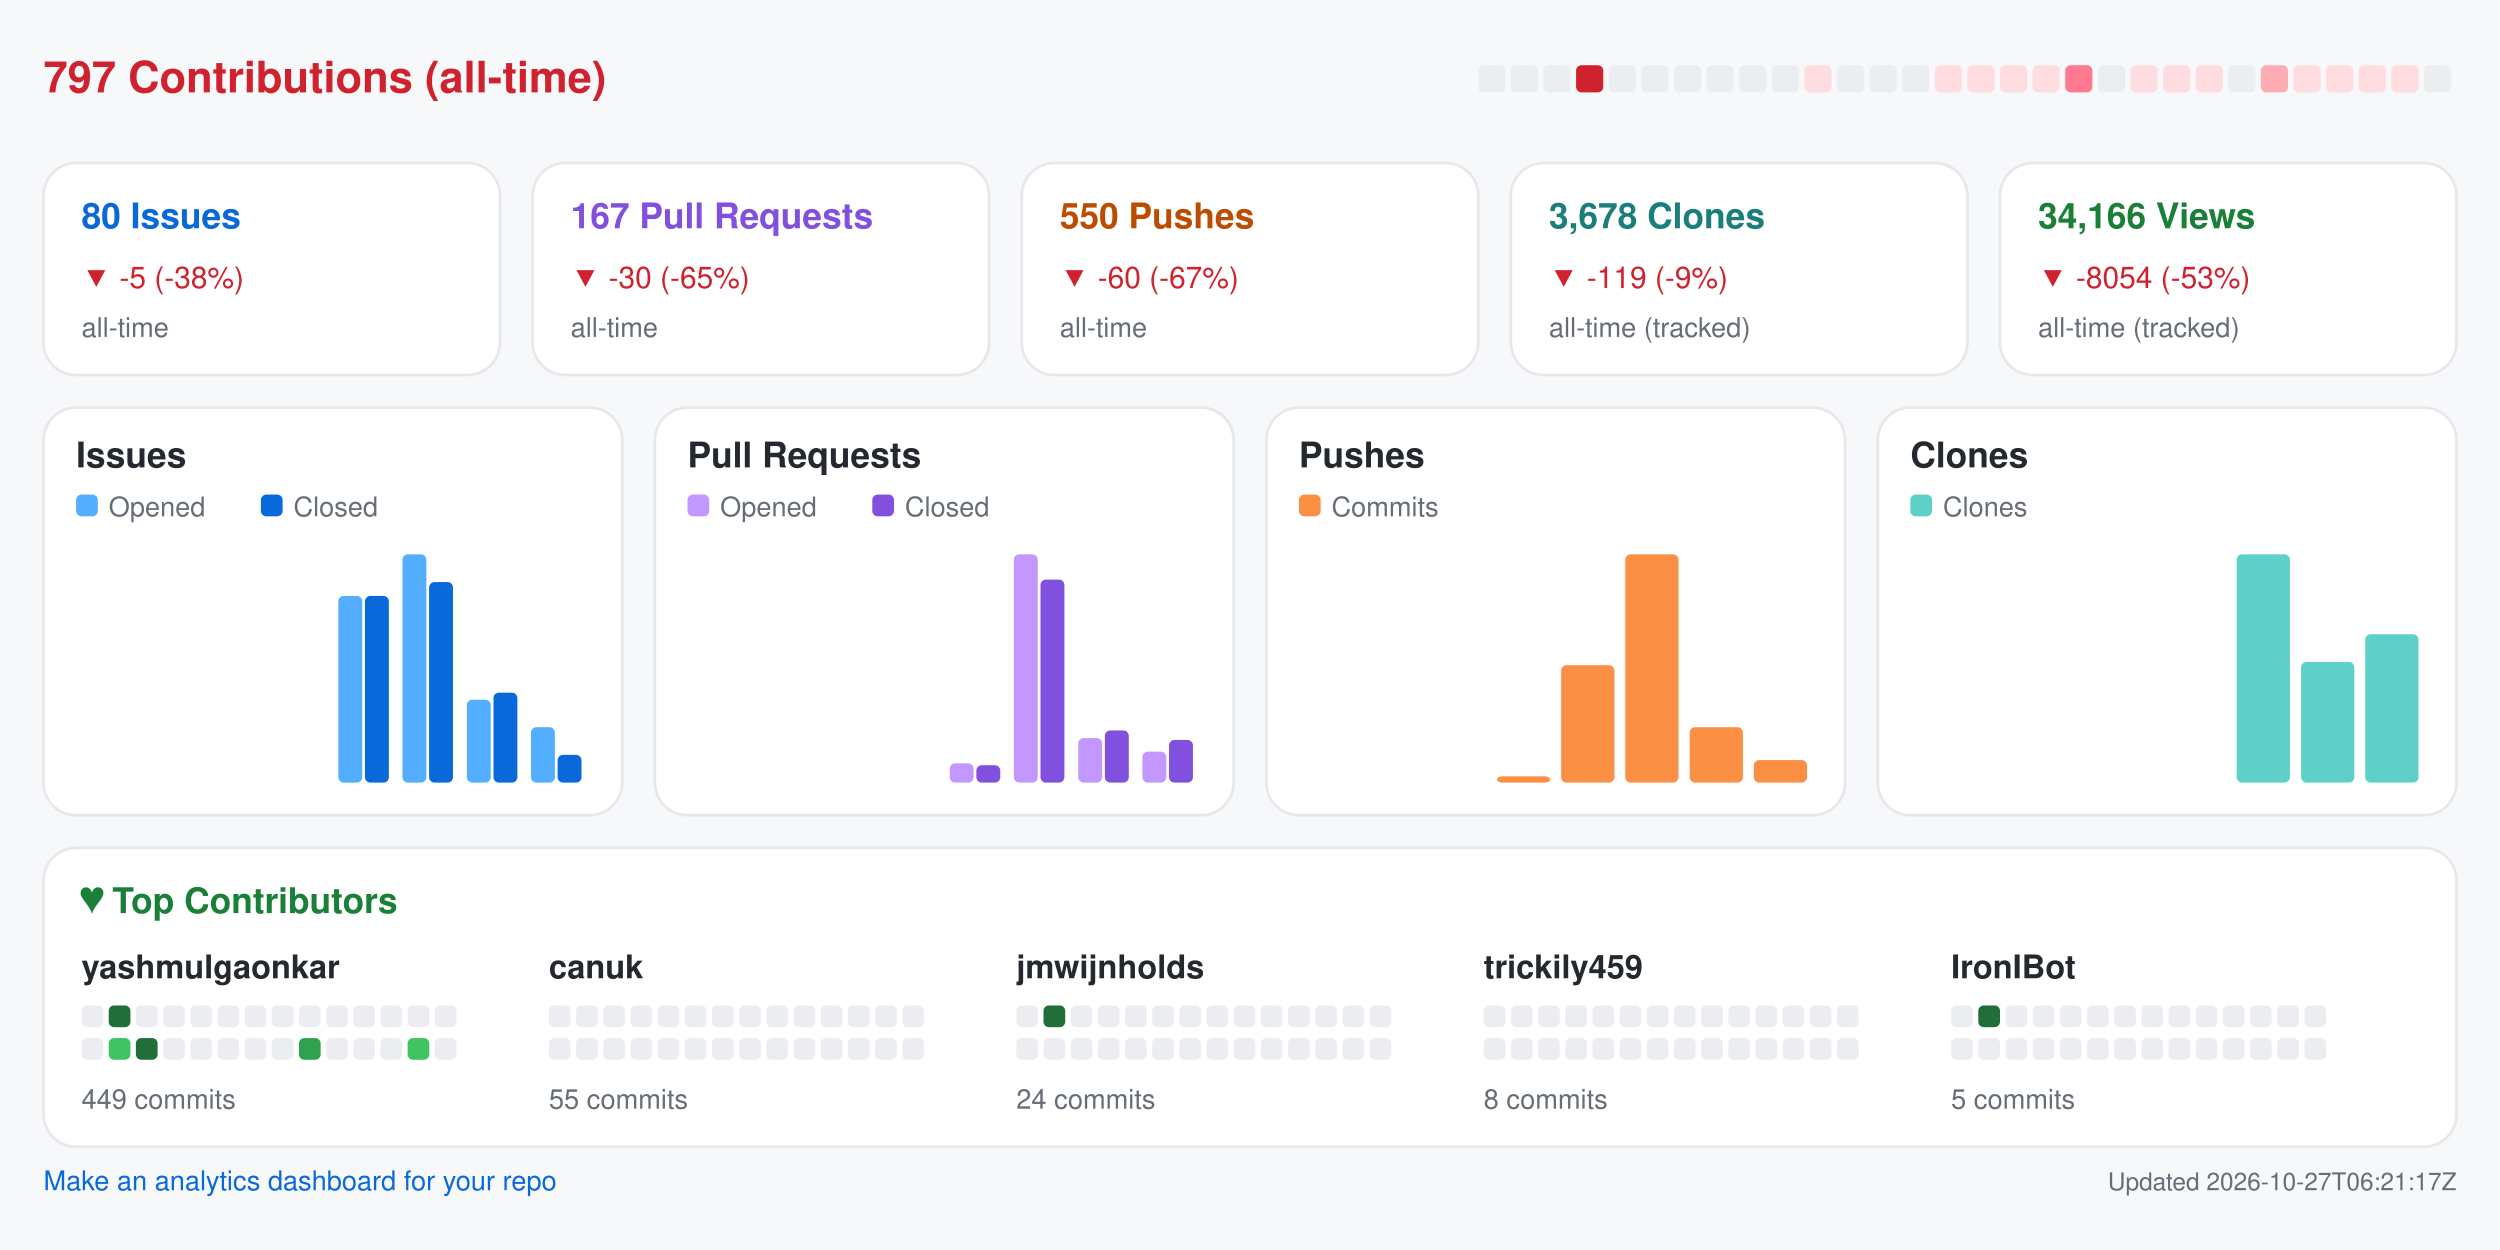
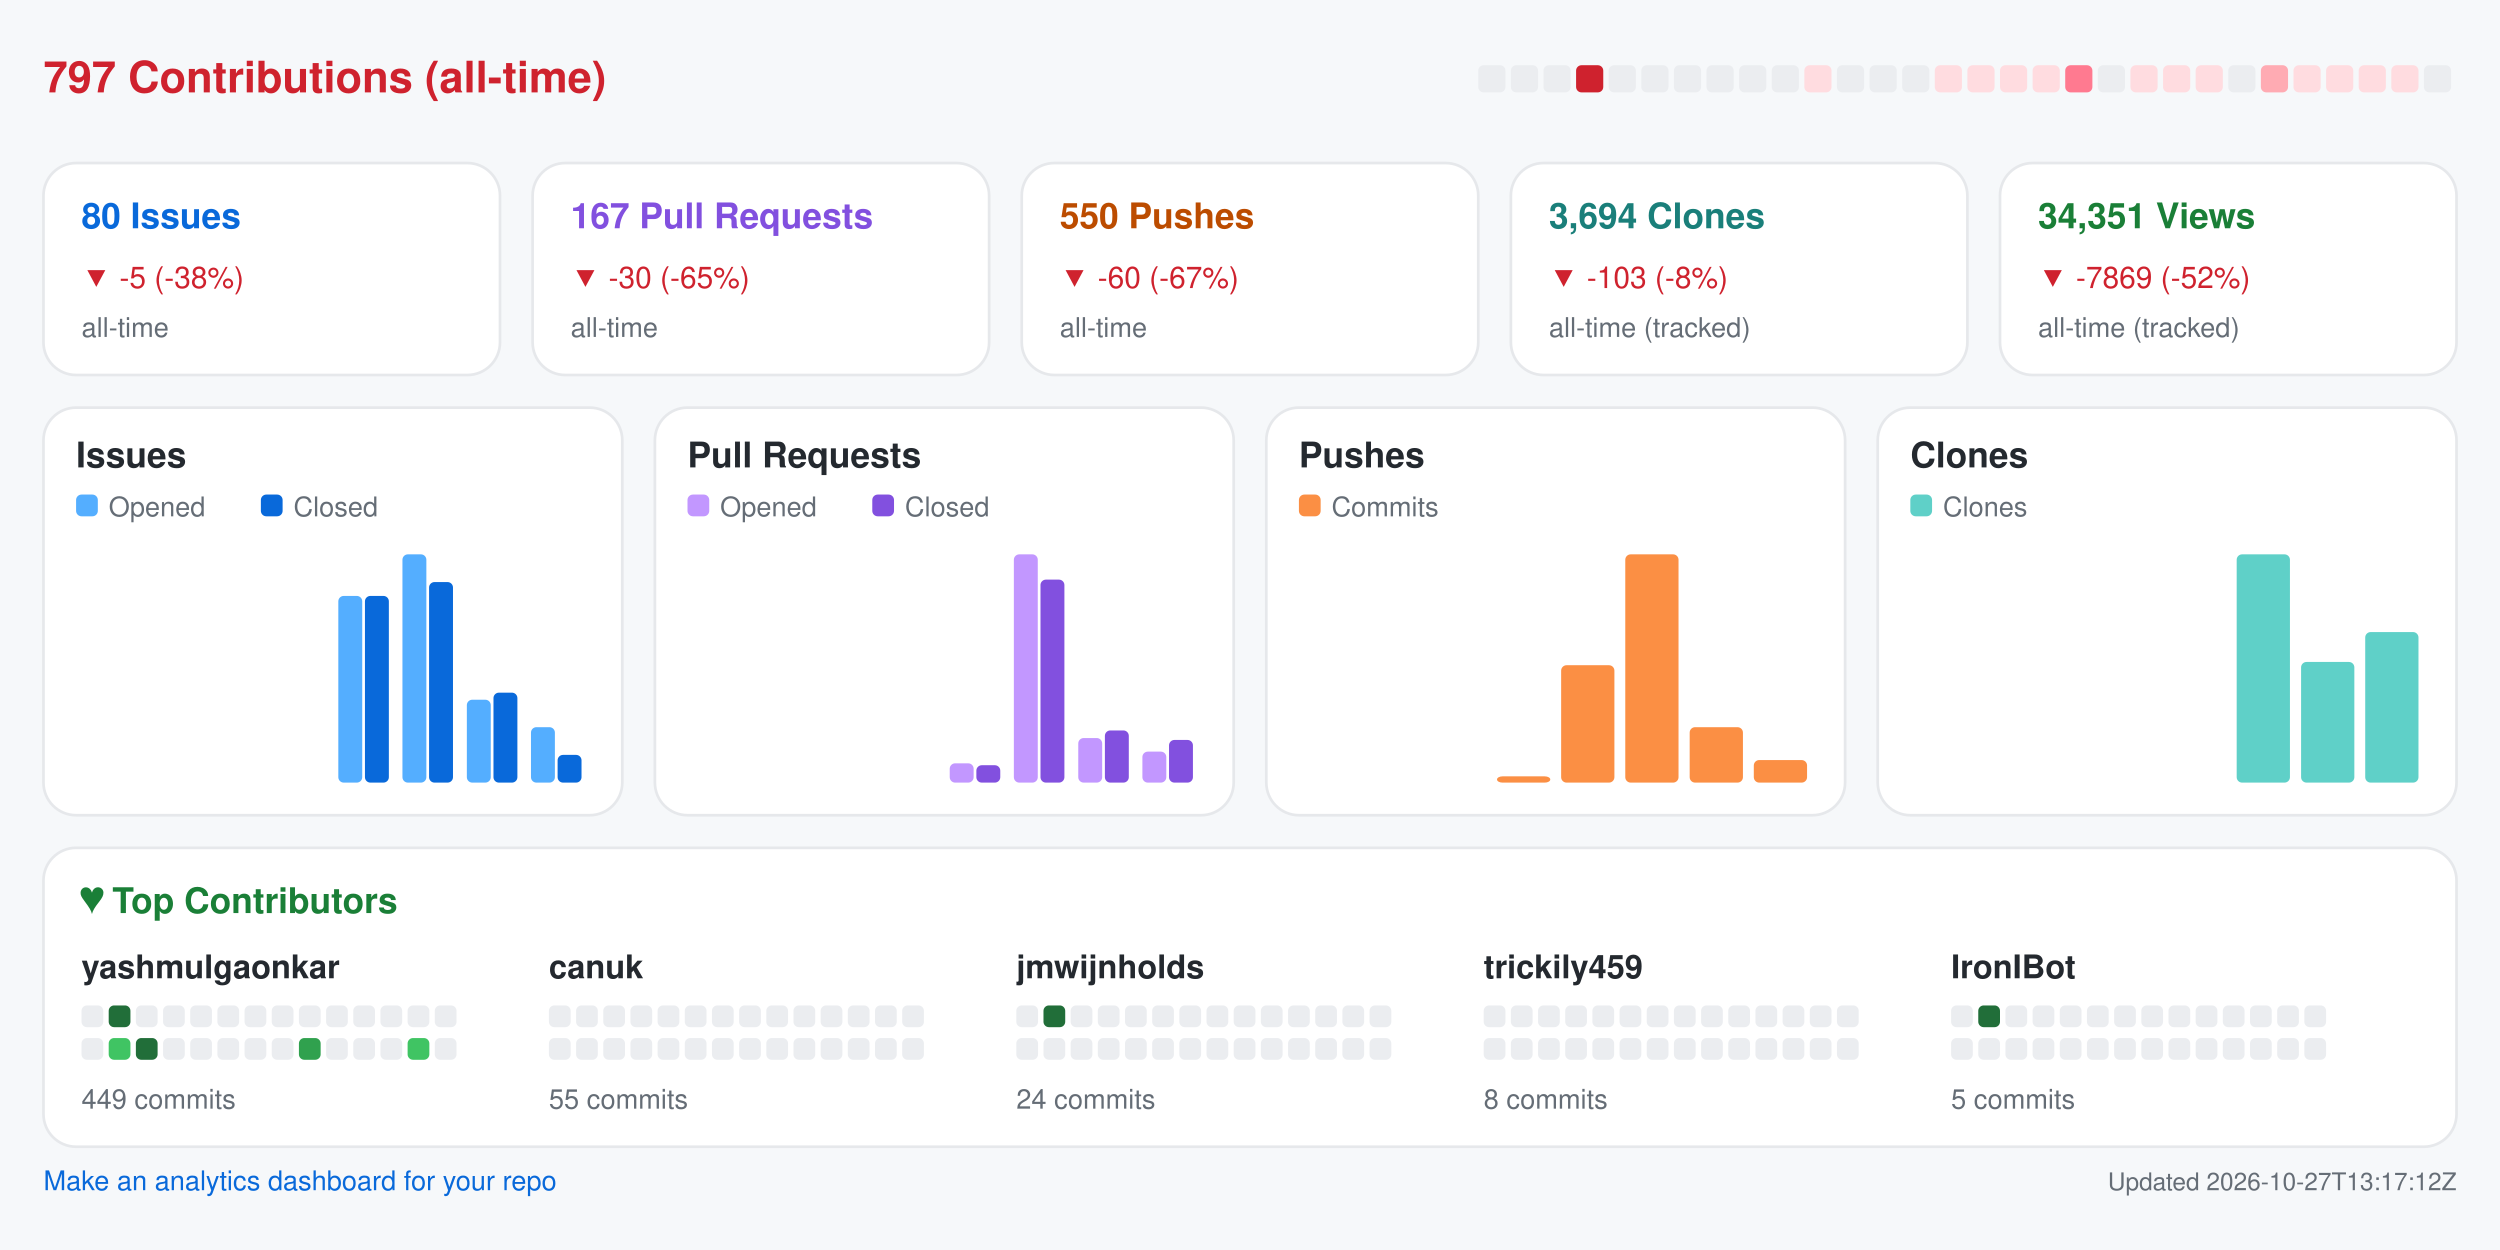
<svg xmlns="http://www.w3.org/2000/svg" width="920" height="460" viewBox="0 0 920 460" role="img" aria-label="Repository analytics for yashmulgaonkar/FlightScnr_Pi">
  <rect x="0.0" y="0.0" width="920.0" height="460.0" rx="0" fill="#f6f8fa" />
  <text x="16.0" y="34.0" fill="#cf222e" font-size="16" font-family="-apple-system,BlinkMacSystemFont,Segoe UI,Helvetica,Arial,sans-serif" font-weight="600" text-anchor="start">797 Contributions (all-time)</text>
  <rect x="544.0" y="24.0" width="10.0" height="10.0" rx="2" fill="#ebedf0" />
  <rect x="556.0" y="24.0" width="10.0" height="10.0" rx="2" fill="#ebedf0" />
  <rect x="568.0" y="24.0" width="10.0" height="10.0" rx="2" fill="#ebedf0" />
  <rect x="580.0" y="24.0" width="10.0" height="10.0" rx="2" fill="#cf222e" />
  <rect x="592.0" y="24.0" width="10.0" height="10.0" rx="2" fill="#ebedf0" />
  <rect x="604.0" y="24.0" width="10.0" height="10.0" rx="2" fill="#ebedf0" />
  <rect x="616.0" y="24.0" width="10.0" height="10.0" rx="2" fill="#ebedf0" />
  <rect x="628.0" y="24.0" width="10.0" height="10.0" rx="2" fill="#ebedf0" />
  <rect x="640.0" y="24.0" width="10.0" height="10.0" rx="2" fill="#ebedf0" />
  <rect x="652.0" y="24.0" width="10.0" height="10.0" rx="2" fill="#ebedf0" />
  <rect x="664.0" y="24.0" width="10.0" height="10.0" rx="2" fill="#ffdce0" />
  <rect x="676.0" y="24.0" width="10.0" height="10.0" rx="2" fill="#ebedf0" />
  <rect x="688.0" y="24.0" width="10.0" height="10.0" rx="2" fill="#ebedf0" />
  <rect x="700.0" y="24.0" width="10.0" height="10.0" rx="2" fill="#ebedf0" />
  <rect x="712.0" y="24.0" width="10.0" height="10.0" rx="2" fill="#ffdce0" />
  <rect x="724.0" y="24.0" width="10.0" height="10.0" rx="2" fill="#ffdce0" />
  <rect x="736.0" y="24.0" width="10.0" height="10.0" rx="2" fill="#ffdce0" />
  <rect x="748.0" y="24.0" width="10.0" height="10.0" rx="2" fill="#ffdce0" />
  <rect x="760.0" y="24.0" width="10.0" height="10.0" rx="2" fill="#ff7a90" />
  <rect x="772.0" y="24.0" width="10.0" height="10.0" rx="2" fill="#ebedf0" />
  <rect x="784.0" y="24.0" width="10.0" height="10.0" rx="2" fill="#ffdce0" />
  <rect x="796.0" y="24.0" width="10.0" height="10.0" rx="2" fill="#ffdce0" />
  <rect x="808.0" y="24.0" width="10.0" height="10.0" rx="2" fill="#ffdce0" />
  <rect x="820.0" y="24.0" width="10.0" height="10.0" rx="2" fill="#ebedf0" />
  <rect x="832.0" y="24.0" width="10.0" height="10.0" rx="2" fill="#ffabb3" />
  <rect x="844.0" y="24.0" width="10.0" height="10.0" rx="2" fill="#ffdce0" />
  <rect x="856.0" y="24.0" width="10.0" height="10.0" rx="2" fill="#ffdce0" />
  <rect x="868.0" y="24.0" width="10.0" height="10.0" rx="2" fill="#ffdce0" />
  <rect x="880.0" y="24.0" width="10.0" height="10.0" rx="2" fill="#ffdce0" />
  <rect x="892.0" y="24.0" width="10.0" height="10.0" rx="2" fill="#ebedf0" />
  <rect x="16.0" y="60.0" width="168.0" height="78.0" rx="12" fill="#ffffff" stroke="#e6e8eb" />
  <text x="30.0" y="84.0" fill="#0969da" font-size="13" font-family="-apple-system,BlinkMacSystemFont,Segoe UI,Helvetica,Arial,sans-serif" font-weight="600" text-anchor="start">80 Issues</text>
  <text x="30.0" y="106.0" fill="#cf222e" font-size="11" font-family="-apple-system,BlinkMacSystemFont,Segoe UI,Helvetica,Arial,sans-serif" font-weight="400" text-anchor="start">▼ -5 (-38%)</text>
  <text x="30.0" y="124.0" fill="#656d76" font-size="10" font-family="-apple-system,BlinkMacSystemFont,Segoe UI,Helvetica,Arial,sans-serif" font-weight="400" text-anchor="start">all-time</text>
  <rect x="196.0" y="60.0" width="168.0" height="78.0" rx="12" fill="#ffffff" stroke="#e6e8eb" />
  <text x="210.0" y="84.0" fill="#8250df" font-size="13" font-family="-apple-system,BlinkMacSystemFont,Segoe UI,Helvetica,Arial,sans-serif" font-weight="600" text-anchor="start">167 Pull Requests</text>
  <text x="210.0" y="106.0" fill="#cf222e" font-size="11" font-family="-apple-system,BlinkMacSystemFont,Segoe UI,Helvetica,Arial,sans-serif" font-weight="400" text-anchor="start">▼ -30 (-65%)</text>
  <text x="210.0" y="124.0" fill="#656d76" font-size="10" font-family="-apple-system,BlinkMacSystemFont,Segoe UI,Helvetica,Arial,sans-serif" font-weight="400" text-anchor="start">all-time</text>
  <rect x="376.0" y="60.0" width="168.0" height="78.0" rx="12" fill="#ffffff" stroke="#e6e8eb" />
  <text x="390.0" y="84.0" fill="#bc4c00" font-size="13" font-family="-apple-system,BlinkMacSystemFont,Segoe UI,Helvetica,Arial,sans-serif" font-weight="600" text-anchor="start">550 Pushes</text>
  <text x="390.0" y="106.0" fill="#cf222e" font-size="11" font-family="-apple-system,BlinkMacSystemFont,Segoe UI,Helvetica,Arial,sans-serif" font-weight="400" text-anchor="start">▼ -60 (-67%)</text>
  <text x="390.0" y="124.0" fill="#656d76" font-size="10" font-family="-apple-system,BlinkMacSystemFont,Segoe UI,Helvetica,Arial,sans-serif" font-weight="400" text-anchor="start">all-time</text>
  <rect x="556.0" y="60.0" width="168.0" height="78.0" rx="12" fill="#ffffff" stroke="#e6e8eb" />
-   <text x="570.0" y="84.0" fill="#1a7f7a" font-size="13" font-family="-apple-system,BlinkMacSystemFont,Segoe UI,Helvetica,Arial,sans-serif" font-weight="600" text-anchor="start">3,678 Clones</text>
-   <text x="570.0" y="106.0" fill="#cf222e" font-size="11" font-family="-apple-system,BlinkMacSystemFont,Segoe UI,Helvetica,Arial,sans-serif" font-weight="400" text-anchor="start">▼ -119 (-9%)</text>
+   <text x="570.0" y="84.0" fill="#1a7f7a" font-size="13" font-family="-apple-system,BlinkMacSystemFont,Segoe UI,Helvetica,Arial,sans-serif" font-weight="600" text-anchor="start">3,694 Clones</text>
+   <text x="570.0" y="106.0" fill="#cf222e" font-size="11" font-family="-apple-system,BlinkMacSystemFont,Segoe UI,Helvetica,Arial,sans-serif" font-weight="400" text-anchor="start">▼ -103 (-8%)</text>
  <text x="570.0" y="124.0" fill="#656d76" font-size="10" font-family="-apple-system,BlinkMacSystemFont,Segoe UI,Helvetica,Arial,sans-serif" font-weight="400" text-anchor="start">all-time (tracked)</text>
  <rect x="736.0" y="60.0" width="168.0" height="78.0" rx="12" fill="#ffffff" stroke="#e6e8eb" />
-   <text x="750.0" y="84.0" fill="#1a7f37" font-size="13" font-family="-apple-system,BlinkMacSystemFont,Segoe UI,Helvetica,Arial,sans-serif" font-weight="600" text-anchor="start">34,166 Views</text>
-   <text x="750.0" y="106.0" fill="#cf222e" font-size="11" font-family="-apple-system,BlinkMacSystemFont,Segoe UI,Helvetica,Arial,sans-serif" font-weight="400" text-anchor="start">▼ -8054 (-53%)</text>
+   <text x="750.0" y="84.0" fill="#1a7f37" font-size="13" font-family="-apple-system,BlinkMacSystemFont,Segoe UI,Helvetica,Arial,sans-serif" font-weight="600" text-anchor="start">34,351 Views</text>
+   <text x="750.0" y="106.0" fill="#cf222e" font-size="11" font-family="-apple-system,BlinkMacSystemFont,Segoe UI,Helvetica,Arial,sans-serif" font-weight="400" text-anchor="start">▼ -7869 (-52%)</text>
  <text x="750.0" y="124.0" fill="#656d76" font-size="10" font-family="-apple-system,BlinkMacSystemFont,Segoe UI,Helvetica,Arial,sans-serif" font-weight="400" text-anchor="start">all-time (tracked)</text>
  <rect x="16.0" y="150.0" width="213.0" height="150.0" rx="12" fill="#ffffff" stroke="#e6e8eb" />
  <text x="28.0" y="172.0" fill="#24292f" font-size="13" font-family="-apple-system,BlinkMacSystemFont,Segoe UI,Helvetica,Arial,sans-serif" font-weight="600" text-anchor="start">Issues</text>
  <rect x="28.0" y="182.0" width="8.0" height="8.0" rx="2" fill="#54aeff" />
  <text x="40.0" y="190.0" fill="#656d76" font-size="10" font-family="-apple-system,BlinkMacSystemFont,Segoe UI,Helvetica,Arial,sans-serif" font-weight="400" text-anchor="start">Opened</text>
  <rect x="96.0" y="182.0" width="8.0" height="8.0" rx="2" fill="#0969da" />
  <text x="108.0" y="190.0" fill="#656d76" font-size="10" font-family="-apple-system,BlinkMacSystemFont,Segoe UI,Helvetica,Arial,sans-serif" font-weight="400" text-anchor="start">Closed</text>
  <rect x="30.0" y="288.0" width="8.8" height="0.0" rx="2" fill="#54aeff" />
  <rect x="39.8" y="288.0" width="8.8" height="0.0" rx="2" fill="#0969da" />
  <rect x="53.6" y="288.0" width="8.8" height="0.0" rx="2" fill="#54aeff" />
  <rect x="63.4" y="288.0" width="8.8" height="0.0" rx="2" fill="#0969da" />
  <rect x="77.2" y="288.0" width="8.8" height="0.0" rx="2" fill="#54aeff" />
  <rect x="87.1" y="288.0" width="8.8" height="0.0" rx="2" fill="#0969da" />
  <rect x="100.9" y="288.0" width="8.8" height="0.0" rx="2" fill="#54aeff" />
  <rect x="110.7" y="288.0" width="8.8" height="0.0" rx="2" fill="#0969da" />
  <rect x="124.5" y="219.3" width="8.8" height="68.7" rx="2" fill="#54aeff" />
  <rect x="134.3" y="219.3" width="8.8" height="68.7" rx="2" fill="#0969da" />
  <rect x="148.1" y="204.0" width="8.8" height="84.0" rx="2" fill="#54aeff" />
  <rect x="157.9" y="214.2" width="8.8" height="73.8" rx="2" fill="#0969da" />
  <rect x="171.8" y="257.5" width="8.8" height="30.5" rx="2" fill="#54aeff" />
  <rect x="181.6" y="254.9" width="8.8" height="33.1" rx="2" fill="#0969da" />
  <rect x="195.4" y="267.6" width="8.8" height="20.4" rx="2" fill="#54aeff" />
  <rect x="205.2" y="277.8" width="8.8" height="10.2" rx="2" fill="#0969da" />
  <rect x="241.0" y="150.0" width="213.0" height="150.0" rx="12" fill="#ffffff" stroke="#e6e8eb" />
  <text x="253.0" y="172.0" fill="#24292f" font-size="13" font-family="-apple-system,BlinkMacSystemFont,Segoe UI,Helvetica,Arial,sans-serif" font-weight="600" text-anchor="start">Pull Requests</text>
  <rect x="253.0" y="182.0" width="8.0" height="8.0" rx="2" fill="#c297ff" />
  <text x="265.0" y="190.0" fill="#656d76" font-size="10" font-family="-apple-system,BlinkMacSystemFont,Segoe UI,Helvetica,Arial,sans-serif" font-weight="400" text-anchor="start">Opened</text>
  <rect x="321.0" y="182.0" width="8.0" height="8.0" rx="2" fill="#8250df" />
  <text x="333.0" y="190.0" fill="#656d76" font-size="10" font-family="-apple-system,BlinkMacSystemFont,Segoe UI,Helvetica,Arial,sans-serif" font-weight="400" text-anchor="start">Closed</text>
  <rect x="255.0" y="288.0" width="8.8" height="0.0" rx="2" fill="#c297ff" />
  <rect x="264.8" y="288.0" width="8.8" height="0.0" rx="2" fill="#8250df" />
  <rect x="278.6" y="288.0" width="8.8" height="0.0" rx="2" fill="#c297ff" />
  <rect x="288.4" y="288.0" width="8.8" height="0.0" rx="2" fill="#8250df" />
  <rect x="302.2" y="288.0" width="8.8" height="0.0" rx="2" fill="#c297ff" />
  <rect x="312.1" y="288.0" width="8.8" height="0.0" rx="2" fill="#8250df" />
  <rect x="325.9" y="288.0" width="8.8" height="0.0" rx="2" fill="#c297ff" />
  <rect x="335.7" y="288.0" width="8.8" height="0.0" rx="2" fill="#8250df" />
  <rect x="349.5" y="280.9" width="8.8" height="7.1" rx="2" fill="#c297ff" />
  <rect x="359.3" y="281.6" width="8.8" height="6.4" rx="2" fill="#8250df" />
  <rect x="373.1" y="204.0" width="8.8" height="84.0" rx="2" fill="#c297ff" />
  <rect x="382.9" y="213.3" width="8.8" height="74.7" rx="2" fill="#8250df" />
  <rect x="396.8" y="271.6" width="8.8" height="16.4" rx="2" fill="#c297ff" />
  <rect x="406.6" y="268.8" width="8.8" height="19.2" rx="2" fill="#8250df" />
  <rect x="420.4" y="276.6" width="8.8" height="11.4" rx="2" fill="#c297ff" />
  <rect x="430.2" y="272.3" width="8.8" height="15.7" rx="2" fill="#8250df" />
  <rect x="466.0" y="150.0" width="213.0" height="150.0" rx="12" fill="#ffffff" stroke="#e6e8eb" />
  <text x="478.0" y="172.0" fill="#24292f" font-size="13" font-family="-apple-system,BlinkMacSystemFont,Segoe UI,Helvetica,Arial,sans-serif" font-weight="600" text-anchor="start">Pushes</text>
  <rect x="478.0" y="182.0" width="8.0" height="8.0" rx="2" fill="#fb8f44" />
  <text x="490.0" y="190.0" fill="#656d76" font-size="10" font-family="-apple-system,BlinkMacSystemFont,Segoe UI,Helvetica,Arial,sans-serif" font-weight="400" text-anchor="start">Commits</text>
  <rect x="480.0" y="288.0" width="19.6" height="0.0" rx="2" fill="#fb8f44" />
  <rect x="503.6" y="288.0" width="19.6" height="0.0" rx="2" fill="#fb8f44" />
  <rect x="527.2" y="288.0" width="19.6" height="0.0" rx="2" fill="#fb8f44" />
  <rect x="550.9" y="285.7" width="19.6" height="2.3" rx="2" fill="#fb8f44" />
  <rect x="574.5" y="244.8" width="19.6" height="43.2" rx="2" fill="#fb8f44" />
  <rect x="598.1" y="204.0" width="19.6" height="84.0" rx="2" fill="#fb8f44" />
  <rect x="621.8" y="267.6" width="19.6" height="20.4" rx="2" fill="#fb8f44" />
  <rect x="645.4" y="279.7" width="19.6" height="8.3" rx="2" fill="#fb8f44" />
  <rect x="691.0" y="150.0" width="213.0" height="150.0" rx="12" fill="#ffffff" stroke="#e6e8eb" />
  <text x="703.0" y="172.0" fill="#24292f" font-size="13" font-family="-apple-system,BlinkMacSystemFont,Segoe UI,Helvetica,Arial,sans-serif" font-weight="600" text-anchor="start">Clones</text>
  <rect x="703.0" y="182.0" width="8.0" height="8.0" rx="2" fill="#5fd0c8" />
  <text x="715.0" y="190.0" fill="#656d76" font-size="10" font-family="-apple-system,BlinkMacSystemFont,Segoe UI,Helvetica,Arial,sans-serif" font-weight="400" text-anchor="start">Clones</text>
  <rect x="705.0" y="288.0" width="19.6" height="0.0" rx="2" fill="#5fd0c8" />
  <rect x="728.6" y="288.0" width="19.6" height="0.0" rx="2" fill="#5fd0c8" />
  <rect x="752.2" y="288.0" width="19.6" height="0.0" rx="2" fill="#5fd0c8" />
  <rect x="775.9" y="288.0" width="19.6" height="0.0" rx="2" fill="#5fd0c8" />
  <rect x="799.5" y="288.0" width="19.6" height="0.0" rx="2" fill="#5fd0c8" />
  <rect x="823.1" y="204.0" width="19.6" height="84.0" rx="2" fill="#5fd0c8" />
  <rect x="846.8" y="243.6" width="19.6" height="44.4" rx="2" fill="#5fd0c8" />
-   <rect x="870.4" y="233.4" width="19.6" height="54.6" rx="2" fill="#5fd0c8" />
+   <rect x="870.4" y="232.6" width="19.6" height="55.4" rx="2" fill="#5fd0c8" />
  <rect x="16.0" y="312.0" width="888.0" height="110.0" rx="12" fill="#ffffff" stroke="#e6e8eb" />
  <text x="30.0" y="336.0" fill="#1a7f37" font-size="13" font-family="-apple-system,BlinkMacSystemFont,Segoe UI,Helvetica,Arial,sans-serif" font-weight="600" text-anchor="start">♥  Top Contributors</text>
  <text x="30.0" y="360.0" fill="#24292f" font-size="12" font-family="-apple-system,BlinkMacSystemFont,Segoe UI,Helvetica,Arial,sans-serif" font-weight="600" text-anchor="start">yashmulgaonkar</text>
  <rect x="30.0" y="370.0" width="8.0" height="8.0" rx="2" fill="#ebedf0" />
  <rect x="40.0" y="370.0" width="8.0" height="8.0" rx="2" fill="#216e39" />
  <rect x="50.0" y="370.0" width="8.0" height="8.0" rx="2" fill="#ebedf0" />
  <rect x="60.0" y="370.0" width="8.0" height="8.0" rx="2" fill="#ebedf0" />
  <rect x="70.0" y="370.0" width="8.0" height="8.0" rx="2" fill="#ebedf0" />
  <rect x="80.0" y="370.0" width="8.0" height="8.0" rx="2" fill="#ebedf0" />
  <rect x="90.0" y="370.0" width="8.0" height="8.0" rx="2" fill="#ebedf0" />
  <rect x="100.0" y="370.0" width="8.0" height="8.0" rx="2" fill="#ebedf0" />
  <rect x="110.0" y="370.0" width="8.0" height="8.0" rx="2" fill="#ebedf0" />
  <rect x="120.0" y="370.0" width="8.0" height="8.0" rx="2" fill="#ebedf0" />
  <rect x="130.0" y="370.0" width="8.0" height="8.0" rx="2" fill="#ebedf0" />
  <rect x="140.0" y="370.0" width="8.0" height="8.0" rx="2" fill="#ebedf0" />
  <rect x="150.0" y="370.0" width="8.0" height="8.0" rx="2" fill="#ebedf0" />
  <rect x="160.0" y="370.0" width="8.0" height="8.0" rx="2" fill="#ebedf0" />
  <rect x="30.0" y="382.0" width="8.0" height="8.0" rx="2" fill="#ebedf0" />
  <rect x="40.0" y="382.0" width="8.0" height="8.0" rx="2" fill="#40c463" />
  <rect x="50.0" y="382.0" width="8.0" height="8.0" rx="2" fill="#216e39" />
  <rect x="60.0" y="382.0" width="8.0" height="8.0" rx="2" fill="#ebedf0" />
  <rect x="70.0" y="382.0" width="8.0" height="8.0" rx="2" fill="#ebedf0" />
  <rect x="80.0" y="382.0" width="8.0" height="8.0" rx="2" fill="#ebedf0" />
  <rect x="90.0" y="382.0" width="8.0" height="8.0" rx="2" fill="#ebedf0" />
  <rect x="100.0" y="382.0" width="8.0" height="8.0" rx="2" fill="#ebedf0" />
  <rect x="110.0" y="382.0" width="8.0" height="8.0" rx="2" fill="#30a14e" />
  <rect x="120.0" y="382.0" width="8.0" height="8.0" rx="2" fill="#ebedf0" />
  <rect x="130.0" y="382.0" width="8.0" height="8.0" rx="2" fill="#ebedf0" />
  <rect x="140.0" y="382.0" width="8.0" height="8.0" rx="2" fill="#ebedf0" />
  <rect x="150.0" y="382.0" width="8.0" height="8.0" rx="2" fill="#40c463" />
  <rect x="160.0" y="382.0" width="8.0" height="8.0" rx="2" fill="#ebedf0" />
  <text x="30.0" y="408.0" fill="#656d76" font-size="10" font-family="-apple-system,BlinkMacSystemFont,Segoe UI,Helvetica,Arial,sans-serif" font-weight="400" text-anchor="start">449 commits</text>
  <text x="202.0" y="360.0" fill="#24292f" font-size="12" font-family="-apple-system,BlinkMacSystemFont,Segoe UI,Helvetica,Arial,sans-serif" font-weight="600" text-anchor="start">canuk</text>
  <rect x="202.0" y="370.0" width="8.0" height="8.0" rx="2" fill="#ebedf0" />
  <rect x="212.0" y="370.0" width="8.0" height="8.0" rx="2" fill="#ebedf0" />
  <rect x="222.0" y="370.0" width="8.0" height="8.0" rx="2" fill="#ebedf0" />
  <rect x="232.0" y="370.0" width="8.0" height="8.0" rx="2" fill="#ebedf0" />
  <rect x="242.0" y="370.0" width="8.0" height="8.0" rx="2" fill="#ebedf0" />
  <rect x="252.0" y="370.0" width="8.0" height="8.0" rx="2" fill="#ebedf0" />
  <rect x="262.0" y="370.0" width="8.0" height="8.0" rx="2" fill="#ebedf0" />
  <rect x="272.0" y="370.0" width="8.0" height="8.0" rx="2" fill="#ebedf0" />
  <rect x="282.0" y="370.0" width="8.0" height="8.0" rx="2" fill="#ebedf0" />
  <rect x="292.0" y="370.0" width="8.0" height="8.0" rx="2" fill="#ebedf0" />
  <rect x="302.0" y="370.0" width="8.0" height="8.0" rx="2" fill="#ebedf0" />
  <rect x="312.0" y="370.0" width="8.0" height="8.0" rx="2" fill="#ebedf0" />
  <rect x="322.0" y="370.0" width="8.0" height="8.0" rx="2" fill="#ebedf0" />
  <rect x="332.0" y="370.0" width="8.0" height="8.0" rx="2" fill="#ebedf0" />
  <rect x="202.0" y="382.0" width="8.0" height="8.0" rx="2" fill="#ebedf0" />
  <rect x="212.0" y="382.0" width="8.0" height="8.0" rx="2" fill="#ebedf0" />
  <rect x="222.0" y="382.0" width="8.0" height="8.0" rx="2" fill="#ebedf0" />
  <rect x="232.0" y="382.0" width="8.0" height="8.0" rx="2" fill="#ebedf0" />
  <rect x="242.0" y="382.0" width="8.0" height="8.0" rx="2" fill="#ebedf0" />
  <rect x="252.0" y="382.0" width="8.0" height="8.0" rx="2" fill="#ebedf0" />
  <rect x="262.0" y="382.0" width="8.0" height="8.0" rx="2" fill="#ebedf0" />
  <rect x="272.0" y="382.0" width="8.0" height="8.0" rx="2" fill="#ebedf0" />
  <rect x="282.0" y="382.0" width="8.0" height="8.0" rx="2" fill="#ebedf0" />
  <rect x="292.0" y="382.0" width="8.0" height="8.0" rx="2" fill="#ebedf0" />
  <rect x="302.0" y="382.0" width="8.0" height="8.0" rx="2" fill="#ebedf0" />
  <rect x="312.0" y="382.0" width="8.0" height="8.0" rx="2" fill="#ebedf0" />
  <rect x="322.0" y="382.0" width="8.0" height="8.0" rx="2" fill="#ebedf0" />
  <rect x="332.0" y="382.0" width="8.0" height="8.0" rx="2" fill="#ebedf0" />
  <text x="202.0" y="408.0" fill="#656d76" font-size="10" font-family="-apple-system,BlinkMacSystemFont,Segoe UI,Helvetica,Arial,sans-serif" font-weight="400" text-anchor="start">55 commits</text>
  <text x="374.0" y="360.0" fill="#24292f" font-size="12" font-family="-apple-system,BlinkMacSystemFont,Segoe UI,Helvetica,Arial,sans-serif" font-weight="600" text-anchor="start">jmwijnholds</text>
  <rect x="374.0" y="370.0" width="8.0" height="8.0" rx="2" fill="#ebedf0" />
  <rect x="384.0" y="370.0" width="8.0" height="8.0" rx="2" fill="#216e39" />
  <rect x="394.0" y="370.0" width="8.0" height="8.0" rx="2" fill="#ebedf0" />
  <rect x="404.0" y="370.0" width="8.0" height="8.0" rx="2" fill="#ebedf0" />
  <rect x="414.0" y="370.0" width="8.0" height="8.0" rx="2" fill="#ebedf0" />
  <rect x="424.0" y="370.0" width="8.0" height="8.0" rx="2" fill="#ebedf0" />
  <rect x="434.0" y="370.0" width="8.0" height="8.0" rx="2" fill="#ebedf0" />
  <rect x="444.0" y="370.0" width="8.0" height="8.0" rx="2" fill="#ebedf0" />
  <rect x="454.0" y="370.0" width="8.0" height="8.0" rx="2" fill="#ebedf0" />
  <rect x="464.0" y="370.0" width="8.0" height="8.0" rx="2" fill="#ebedf0" />
  <rect x="474.0" y="370.0" width="8.0" height="8.0" rx="2" fill="#ebedf0" />
  <rect x="484.0" y="370.0" width="8.0" height="8.0" rx="2" fill="#ebedf0" />
  <rect x="494.0" y="370.0" width="8.0" height="8.0" rx="2" fill="#ebedf0" />
  <rect x="504.0" y="370.0" width="8.0" height="8.0" rx="2" fill="#ebedf0" />
  <rect x="374.0" y="382.0" width="8.0" height="8.0" rx="2" fill="#ebedf0" />
  <rect x="384.0" y="382.0" width="8.0" height="8.0" rx="2" fill="#ebedf0" />
  <rect x="394.0" y="382.0" width="8.0" height="8.0" rx="2" fill="#ebedf0" />
  <rect x="404.0" y="382.0" width="8.0" height="8.0" rx="2" fill="#ebedf0" />
  <rect x="414.0" y="382.0" width="8.0" height="8.0" rx="2" fill="#ebedf0" />
  <rect x="424.0" y="382.0" width="8.0" height="8.0" rx="2" fill="#ebedf0" />
  <rect x="434.0" y="382.0" width="8.0" height="8.0" rx="2" fill="#ebedf0" />
  <rect x="444.0" y="382.0" width="8.0" height="8.0" rx="2" fill="#ebedf0" />
  <rect x="454.0" y="382.0" width="8.0" height="8.0" rx="2" fill="#ebedf0" />
  <rect x="464.0" y="382.0" width="8.0" height="8.0" rx="2" fill="#ebedf0" />
  <rect x="474.0" y="382.0" width="8.0" height="8.0" rx="2" fill="#ebedf0" />
  <rect x="484.0" y="382.0" width="8.0" height="8.0" rx="2" fill="#ebedf0" />
  <rect x="494.0" y="382.0" width="8.0" height="8.0" rx="2" fill="#ebedf0" />
  <rect x="504.0" y="382.0" width="8.0" height="8.0" rx="2" fill="#ebedf0" />
  <text x="374.0" y="408.0" fill="#656d76" font-size="10" font-family="-apple-system,BlinkMacSystemFont,Segoe UI,Helvetica,Arial,sans-serif" font-weight="400" text-anchor="start">24 commits</text>
  <text x="546.0" y="360.0" fill="#24292f" font-size="12" font-family="-apple-system,BlinkMacSystemFont,Segoe UI,Helvetica,Arial,sans-serif" font-weight="600" text-anchor="start">trickily459</text>
  <rect x="546.0" y="370.0" width="8.0" height="8.0" rx="2" fill="#ebedf0" />
  <rect x="556.0" y="370.0" width="8.0" height="8.0" rx="2" fill="#ebedf0" />
  <rect x="566.0" y="370.0" width="8.0" height="8.0" rx="2" fill="#ebedf0" />
  <rect x="576.0" y="370.0" width="8.0" height="8.0" rx="2" fill="#ebedf0" />
  <rect x="586.0" y="370.0" width="8.0" height="8.0" rx="2" fill="#ebedf0" />
  <rect x="596.0" y="370.0" width="8.0" height="8.0" rx="2" fill="#ebedf0" />
  <rect x="606.0" y="370.0" width="8.0" height="8.0" rx="2" fill="#ebedf0" />
  <rect x="616.0" y="370.0" width="8.0" height="8.0" rx="2" fill="#ebedf0" />
  <rect x="626.0" y="370.0" width="8.0" height="8.0" rx="2" fill="#ebedf0" />
  <rect x="636.0" y="370.0" width="8.0" height="8.0" rx="2" fill="#ebedf0" />
  <rect x="646.0" y="370.0" width="8.0" height="8.0" rx="2" fill="#ebedf0" />
  <rect x="656.0" y="370.0" width="8.0" height="8.0" rx="2" fill="#ebedf0" />
  <rect x="666.0" y="370.0" width="8.0" height="8.0" rx="2" fill="#ebedf0" />
  <rect x="676.0" y="370.0" width="8.0" height="8.0" rx="2" fill="#ebedf0" />
  <rect x="546.0" y="382.0" width="8.0" height="8.0" rx="2" fill="#ebedf0" />
  <rect x="556.0" y="382.0" width="8.0" height="8.0" rx="2" fill="#ebedf0" />
  <rect x="566.0" y="382.0" width="8.0" height="8.0" rx="2" fill="#ebedf0" />
  <rect x="576.0" y="382.0" width="8.0" height="8.0" rx="2" fill="#ebedf0" />
  <rect x="586.0" y="382.0" width="8.0" height="8.0" rx="2" fill="#ebedf0" />
  <rect x="596.0" y="382.0" width="8.0" height="8.0" rx="2" fill="#ebedf0" />
  <rect x="606.0" y="382.0" width="8.0" height="8.0" rx="2" fill="#ebedf0" />
  <rect x="616.0" y="382.0" width="8.0" height="8.0" rx="2" fill="#ebedf0" />
  <rect x="626.0" y="382.0" width="8.0" height="8.0" rx="2" fill="#ebedf0" />
  <rect x="636.0" y="382.0" width="8.0" height="8.0" rx="2" fill="#ebedf0" />
  <rect x="646.0" y="382.0" width="8.0" height="8.0" rx="2" fill="#ebedf0" />
  <rect x="656.0" y="382.0" width="8.0" height="8.0" rx="2" fill="#ebedf0" />
  <rect x="666.0" y="382.0" width="8.0" height="8.0" rx="2" fill="#ebedf0" />
  <rect x="676.0" y="382.0" width="8.0" height="8.0" rx="2" fill="#ebedf0" />
  <text x="546.0" y="408.0" fill="#656d76" font-size="10" font-family="-apple-system,BlinkMacSystemFont,Segoe UI,Helvetica,Arial,sans-serif" font-weight="400" text-anchor="start">8 commits</text>
  <text x="718.0" y="360.0" fill="#24292f" font-size="12" font-family="-apple-system,BlinkMacSystemFont,Segoe UI,Helvetica,Arial,sans-serif" font-weight="600" text-anchor="start">IronIBot</text>
  <rect x="718.0" y="370.0" width="8.0" height="8.0" rx="2" fill="#ebedf0" />
  <rect x="728.0" y="370.0" width="8.0" height="8.0" rx="2" fill="#216e39" />
  <rect x="738.0" y="370.0" width="8.0" height="8.0" rx="2" fill="#ebedf0" />
  <rect x="748.0" y="370.0" width="8.0" height="8.0" rx="2" fill="#ebedf0" />
  <rect x="758.0" y="370.0" width="8.0" height="8.0" rx="2" fill="#ebedf0" />
  <rect x="768.0" y="370.0" width="8.0" height="8.0" rx="2" fill="#ebedf0" />
  <rect x="778.0" y="370.0" width="8.0" height="8.0" rx="2" fill="#ebedf0" />
  <rect x="788.0" y="370.0" width="8.0" height="8.0" rx="2" fill="#ebedf0" />
  <rect x="798.0" y="370.0" width="8.0" height="8.0" rx="2" fill="#ebedf0" />
  <rect x="808.0" y="370.0" width="8.0" height="8.0" rx="2" fill="#ebedf0" />
  <rect x="818.0" y="370.0" width="8.0" height="8.0" rx="2" fill="#ebedf0" />
  <rect x="828.0" y="370.0" width="8.0" height="8.0" rx="2" fill="#ebedf0" />
  <rect x="838.0" y="370.0" width="8.0" height="8.0" rx="2" fill="#ebedf0" />
  <rect x="848.0" y="370.0" width="8.0" height="8.0" rx="2" fill="#ebedf0" />
  <rect x="718.0" y="382.0" width="8.0" height="8.0" rx="2" fill="#ebedf0" />
  <rect x="728.0" y="382.0" width="8.0" height="8.0" rx="2" fill="#ebedf0" />
  <rect x="738.0" y="382.0" width="8.0" height="8.0" rx="2" fill="#ebedf0" />
  <rect x="748.0" y="382.0" width="8.0" height="8.0" rx="2" fill="#ebedf0" />
  <rect x="758.0" y="382.0" width="8.0" height="8.0" rx="2" fill="#ebedf0" />
  <rect x="768.0" y="382.0" width="8.0" height="8.0" rx="2" fill="#ebedf0" />
  <rect x="778.0" y="382.0" width="8.0" height="8.0" rx="2" fill="#ebedf0" />
  <rect x="788.0" y="382.0" width="8.0" height="8.0" rx="2" fill="#ebedf0" />
  <rect x="798.0" y="382.0" width="8.0" height="8.0" rx="2" fill="#ebedf0" />
  <rect x="808.0" y="382.0" width="8.0" height="8.0" rx="2" fill="#ebedf0" />
  <rect x="818.0" y="382.0" width="8.0" height="8.0" rx="2" fill="#ebedf0" />
  <rect x="828.0" y="382.0" width="8.0" height="8.0" rx="2" fill="#ebedf0" />
  <rect x="838.0" y="382.0" width="8.0" height="8.0" rx="2" fill="#ebedf0" />
  <rect x="848.0" y="382.0" width="8.0" height="8.0" rx="2" fill="#ebedf0" />
  <text x="718.0" y="408.0" fill="#656d76" font-size="10" font-family="-apple-system,BlinkMacSystemFont,Segoe UI,Helvetica,Arial,sans-serif" font-weight="400" text-anchor="start">5 commits</text>
  <a href="https://github.com/yashmulgaonkar/repo-analytics" target="_blank" rel="noopener noreferrer">
    <text x="16.0" y="438.0" fill="#0969da" font-size="10" font-family="-apple-system,BlinkMacSystemFont,Segoe UI,Helvetica,Arial,sans-serif" font-weight="400" text-anchor="start">Make an analytics dashboard for your repo</text>
  </a>
-   <text x="904.0" y="438.0" fill="#656d76" font-size="9" font-family="-apple-system,BlinkMacSystemFont,Segoe UI,Helvetica,Arial,sans-serif" font-weight="400" text-anchor="end">Updated 2026-10-27T06:21:17Z</text>
+   <text x="904.0" y="438.0" fill="#656d76" font-size="9" font-family="-apple-system,BlinkMacSystemFont,Segoe UI,Helvetica,Arial,sans-serif" font-weight="400" text-anchor="end">Updated 2026-10-27T13:17:12Z</text>
</svg>
